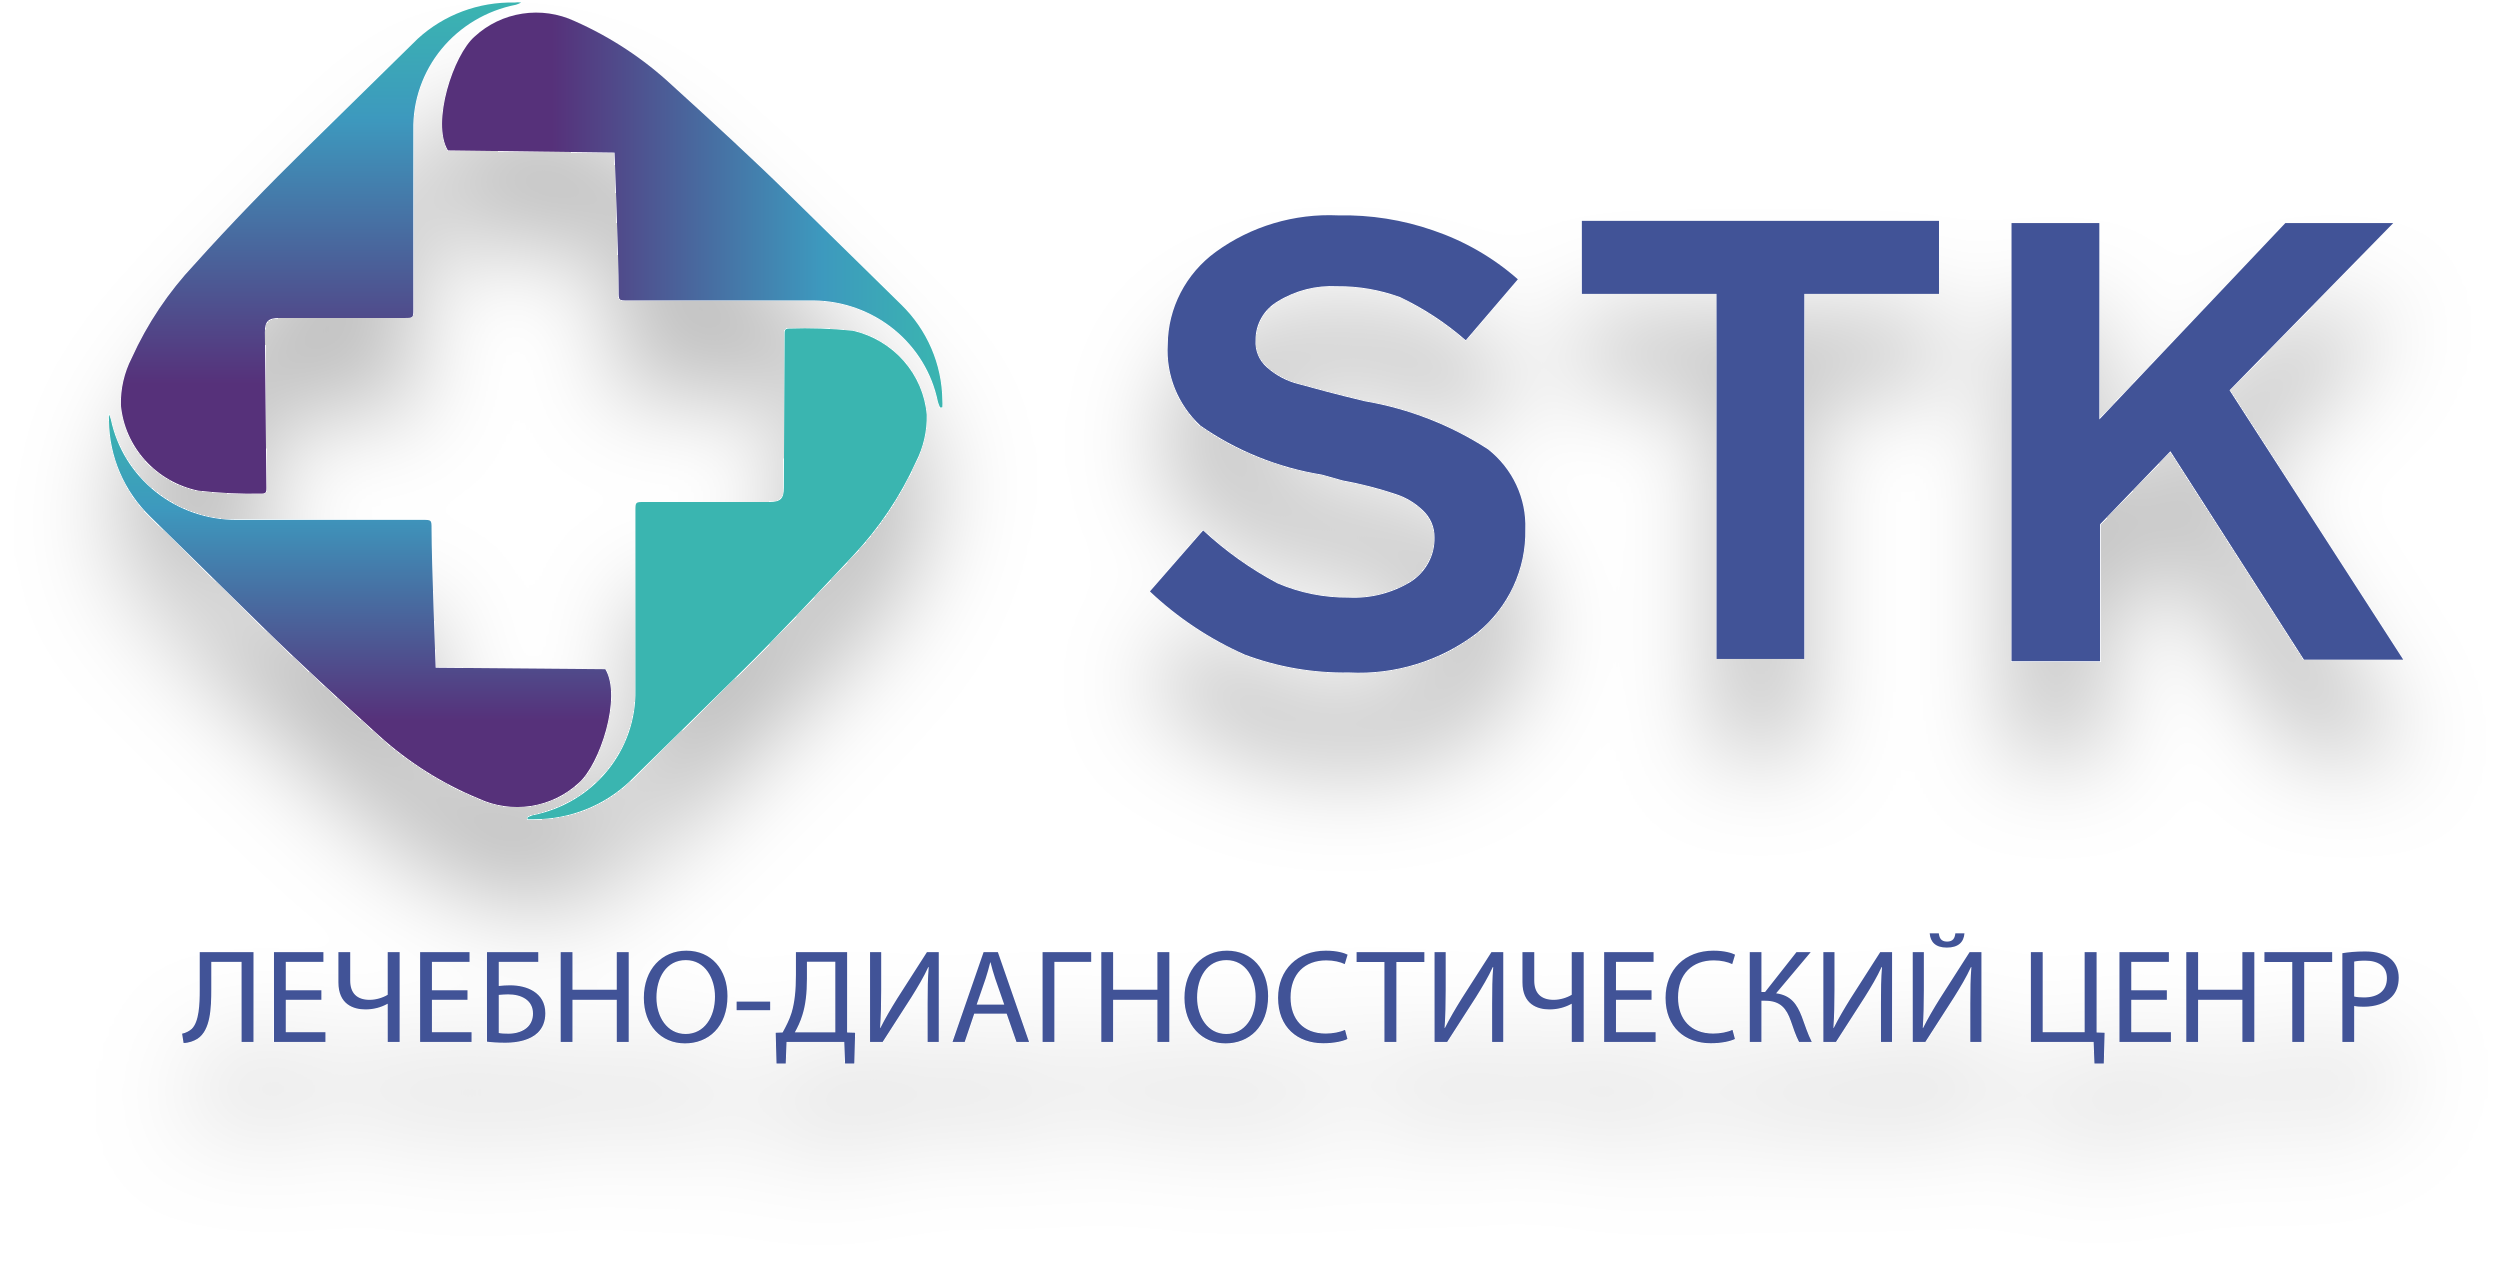
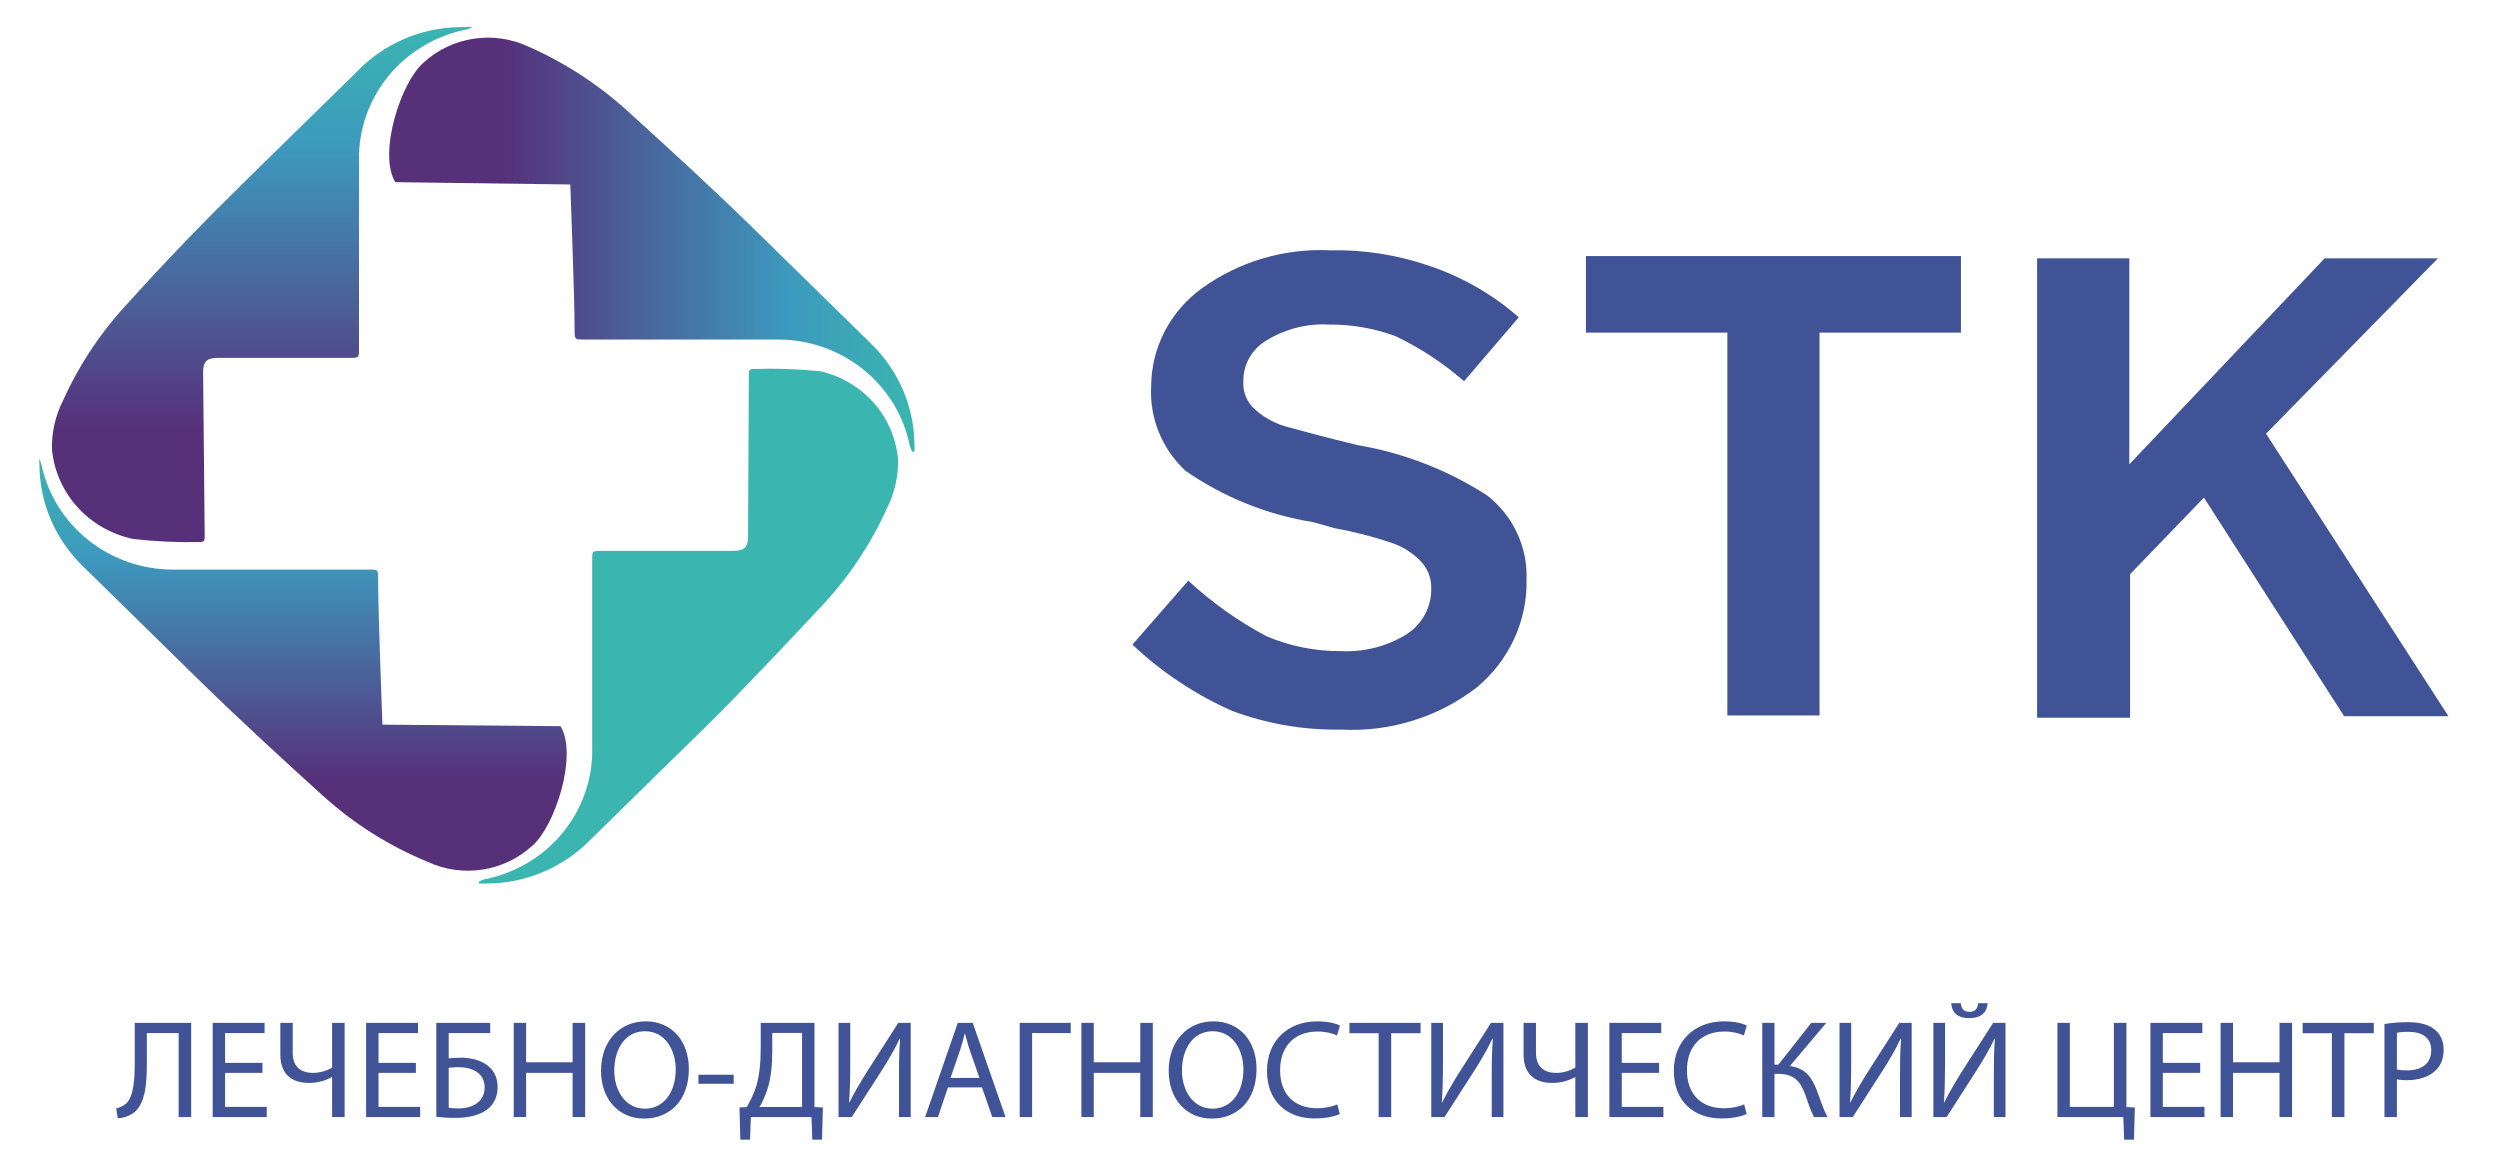
- <svg xmlns="http://www.w3.org/2000/svg" width="105" height="53" viewBox="0 0 105 53" fill="none">
-   <g filter="url(#filter0_d_2_583)">
-     <path d="M63.75 11.73L61.562 14.29C60.735 13.566 59.809 12.957 58.812 12.481C57.963 12.169 57.063 12.013 56.156 12.021C55.282 11.975 54.414 12.194 53.672 12.65C53.382 12.818 53.142 13.058 52.978 13.346C52.813 13.634 52.729 13.96 52.734 14.29C52.719 14.502 52.754 14.714 52.835 14.911C52.916 15.107 53.042 15.283 53.203 15.425C53.581 15.763 54.036 16.006 54.531 16.13C55.141 16.299 56.094 16.56 57.312 16.851C59.166 17.167 60.932 17.856 62.5 18.875C63.008 19.277 63.414 19.79 63.685 20.373C63.957 20.956 64.086 21.593 64.062 22.233C64.079 23.058 63.907 23.877 63.558 24.628C63.209 25.379 62.693 26.044 62.047 26.572C60.515 27.751 58.6 28.345 56.656 28.244C55.162 28.27 53.677 28.015 52.281 27.492C50.808 26.838 49.461 25.941 48.297 24.84L50.531 22.279C51.47 23.15 52.52 23.898 53.656 24.502C54.597 24.905 55.614 25.108 56.641 25.1C57.566 25.145 58.482 24.909 59.266 24.426C59.576 24.224 59.83 23.947 60.002 23.623C60.174 23.298 60.259 22.936 60.25 22.57C60.253 22.359 60.212 22.149 60.129 21.953C60.045 21.758 59.922 21.582 59.766 21.436C59.452 21.132 59.073 20.901 58.656 20.761C57.917 20.512 57.16 20.317 56.391 20.178L55.516 19.933C53.681 19.637 51.938 18.935 50.422 17.878C49.954 17.444 49.588 16.914 49.351 16.326C49.113 15.738 49.009 15.106 49.047 14.474C49.052 13.716 49.237 12.97 49.587 12.294C49.937 11.618 50.442 11.031 51.062 10.58C52.545 9.502 54.361 8.961 56.203 9.046C57.559 9.018 58.909 9.231 60.188 9.675C61.503 10.12 62.714 10.818 63.75 11.73Z" fill="#415397" />
-     <path d="M81.438 9.276V12.343H75.781V27.676H72.094V12.343H66.438V9.276H81.438Z" fill="#415397" />
-     <path d="M96.766 27.707L91.156 18.952L88.203 22.019V27.769H84.484V9.369H88.172V17.618L95.984 9.369H100.516L93.641 16.391L100.937 27.707H96.766Z" fill="#415397" />
-     <path d="M11.125 13.953C11.125 13.493 11.266 13.355 11.734 13.355H16.969C17.359 13.355 17.359 13.355 17.359 12.987V5.458C17.335 4.225 17.754 3.022 18.542 2.06C19.331 1.099 20.439 0.44 21.672 0.199C21.747 0.175 21.821 0.144 21.891 0.107C21.798 0.092 21.703 0.092 21.609 0.107C20.105 0.074 18.647 0.618 17.547 1.625C15.984 3.158 14.422 4.692 12.859 6.225C11.297 7.758 9.656 9.445 8.172 11.101C7.077 12.263 6.185 13.595 5.531 15.042C5.218 15.655 5.062 16.334 5.078 17.02C5.159 17.88 5.518 18.692 6.103 19.337C6.687 19.983 7.467 20.428 8.328 20.608C9.22 20.71 10.118 20.751 11.016 20.73C11.188 20.73 11.188 20.623 11.188 20.5" fill="url(#paint0_linear_2_583)" />
-     <path d="M25.812 6.409C25.812 6.547 25.984 10.825 25.984 12.236C25.984 12.619 25.984 12.619 26.359 12.619H34.172C35.406 12.631 36.599 13.06 37.55 13.834C38.5 14.607 39.15 15.678 39.391 16.867C39.415 16.951 39.446 17.033 39.484 17.112H39.578C39.585 17.01 39.585 16.907 39.578 16.805C39.56 15.295 38.937 13.851 37.844 12.788C36.281 11.255 34.719 9.721 33.156 8.188C31.594 6.655 29.922 5.121 28.234 3.588C27.034 2.469 25.65 1.557 24.141 0.889C23.456 0.568 22.688 0.458 21.938 0.573C21.187 0.688 20.49 1.023 19.938 1.533C19.047 2.3 18.109 5.152 18.812 6.317" fill="url(#paint1_linear_2_583)" />
-     <path d="M18.297 28.045C18.297 27.907 18.125 23.629 18.125 22.218C18.125 21.835 18.125 21.835 17.75 21.835H9.938C8.696 21.839 7.492 21.42 6.53 20.652C5.567 19.883 4.905 18.811 4.656 17.618C4.632 17.534 4.601 17.452 4.562 17.373H4.578C4.571 17.475 4.571 17.578 4.578 17.68C4.596 19.19 5.219 20.634 6.312 21.697C7.875 23.23 9.438 24.764 11 26.297C12.562 27.83 14.234 29.364 15.922 30.897C17.146 32.007 18.558 32.9 20.094 33.534C20.779 33.855 21.547 33.966 22.297 33.851C23.047 33.736 23.744 33.401 24.297 32.89C25.188 32.124 26.125 29.272 25.422 28.106" fill="url(#paint2_linear_2_583)" />
-     <path d="M32.922 20.485C32.922 20.945 32.781 21.083 32.312 21.083H27.078C26.688 21.083 26.688 21.083 26.688 21.451V28.98C26.712 30.214 26.293 31.417 25.505 32.378C24.716 33.34 23.608 33.999 22.375 34.239C22.299 34.264 22.226 34.294 22.156 34.331C22.156 34.331 22.156 34.331 22.156 34.408H22.438C23.936 34.409 25.377 33.837 26.453 32.813C28.016 31.28 29.578 29.747 31.141 28.213C32.703 26.68 34.266 24.993 35.828 23.337C36.923 22.175 37.816 20.844 38.469 19.397C38.782 18.784 38.938 18.105 38.922 17.419C38.85 16.586 38.512 15.797 37.957 15.164C37.401 14.531 36.656 14.086 35.828 13.892C34.931 13.799 34.027 13.768 33.125 13.8C32.953 13.8 32.953 13.907 32.953 14.03" fill="url(#paint3_linear_2_583)" />
-     <path d="M8.389 39.989V41.579C8.389 42.183 8.36 42.916 8.053 43.213C7.961 43.297 7.802 43.386 7.648 43.414L7.71 43.806C7.933 43.806 8.155 43.717 8.298 43.627C8.84 43.269 8.874 42.357 8.874 41.54V40.398H10.146V43.761H10.647V39.989H8.389ZM13.498 41.59H12.003V40.398H13.583V39.989H11.507V43.761H13.669V43.353H12.003V41.993H13.498V41.59ZM14.213 39.989V41.26C14.213 42.183 14.841 42.396 15.348 42.396C15.685 42.396 16.004 42.312 16.272 42.161H16.284V43.761H16.785V39.989H16.284V41.78C16.084 41.903 15.793 41.993 15.525 41.993C14.983 41.993 14.709 41.702 14.709 41.187V39.989H14.213ZM19.635 41.59H18.141V40.398H19.721V39.989H17.645V43.761H19.806V43.353H18.141V41.993H19.635V41.59ZM20.452 39.989V43.75C20.617 43.773 20.879 43.795 21.227 43.795C21.752 43.795 22.271 43.678 22.585 43.375C22.784 43.179 22.904 42.911 22.904 42.558C22.904 42.116 22.704 41.819 22.414 41.635C22.145 41.461 21.786 41.383 21.421 41.383C21.296 41.383 21.068 41.394 20.948 41.411V40.398H22.608V39.989H20.452ZM20.948 41.786C21.073 41.775 21.227 41.764 21.341 41.764C21.615 41.764 21.872 41.819 22.071 41.954C22.259 42.082 22.385 42.278 22.385 42.569C22.385 42.804 22.305 42.989 22.174 43.123C21.986 43.319 21.672 43.414 21.364 43.414C21.193 43.414 21.062 43.409 20.948 43.386V41.786ZM23.548 39.989V43.761H24.044V41.993H25.904V43.761H26.406V39.989H25.904V41.568H24.044V39.989H23.548ZM28.826 39.928C27.799 39.928 27.041 40.711 27.041 41.909C27.041 43.051 27.753 43.823 28.769 43.823C29.75 43.823 30.554 43.135 30.554 41.836C30.554 40.717 29.875 39.928 28.826 39.928ZM28.803 40.325C29.63 40.325 30.029 41.109 30.029 41.858C30.029 42.715 29.584 43.426 28.797 43.426C28.016 43.426 27.571 42.704 27.571 41.898C27.571 41.069 27.982 40.325 28.803 40.325ZM30.938 42.066V42.429H32.347V42.066H30.938ZM33.429 39.989V40.946C33.429 41.596 33.377 42.099 33.246 42.536C33.155 42.832 33.012 43.107 32.87 43.364L32.579 43.375L32.613 44.668H33.001L33.035 43.761H35.459L35.493 44.668H35.881L35.915 43.375L35.579 43.364V39.989H33.429ZM33.891 40.392H35.083V43.358H33.383C33.497 43.157 33.617 42.905 33.697 42.642C33.834 42.217 33.891 41.708 33.891 41.103V40.392ZM36.542 39.989V43.761H37.072L38.276 41.887C38.538 41.467 38.8 41.03 38.989 40.616L39.006 40.622C38.966 41.097 38.96 41.545 38.96 42.155V43.761H39.428V39.989H38.932L37.688 41.931C37.409 42.379 37.169 42.788 36.975 43.179L36.964 43.174C36.998 42.67 37.01 42.178 37.01 41.579V39.989H36.542ZM42.28 42.575L42.691 43.761H43.221L41.91 39.989H41.311L40.005 43.761H40.518L40.917 42.575H42.28ZM41.02 42.194L41.396 41.103C41.471 40.873 41.533 40.644 41.59 40.42H41.602C41.659 40.639 41.716 40.862 41.801 41.109L42.178 42.194H41.02ZM43.788 39.989V43.761H44.284V40.398H45.83V39.989H43.788ZM46.255 39.989V43.761H46.751V41.993H48.611V43.761H49.112V39.989H48.611V41.568H46.751V39.989H46.255ZM51.532 39.928C50.506 39.928 49.747 40.711 49.747 41.909C49.747 43.051 50.46 43.823 51.475 43.823C52.456 43.823 53.261 43.135 53.261 41.836C53.261 40.717 52.582 39.928 51.532 39.928ZM51.51 40.325C52.337 40.325 52.736 41.109 52.736 41.858C52.736 42.715 52.291 43.426 51.504 43.426C50.722 43.426 50.278 42.704 50.278 41.898C50.278 41.069 50.688 40.325 51.51 40.325ZM56.491 43.252C56.291 43.347 55.983 43.409 55.681 43.409C54.746 43.409 54.204 42.816 54.204 41.892C54.204 40.902 54.803 40.336 55.704 40.336C56.023 40.336 56.291 40.403 56.48 40.493L56.599 40.096C56.468 40.029 56.166 39.928 55.687 39.928C54.495 39.928 53.679 40.728 53.679 41.909C53.679 43.146 54.495 43.817 55.578 43.817C56.046 43.817 56.411 43.728 56.594 43.638L56.491 43.252ZM58.146 43.761H58.648V40.403H59.823V39.989H56.977V40.403H58.146V43.761ZM60.251 39.989V43.761H60.781L61.985 41.887C62.247 41.467 62.51 41.03 62.698 40.616L62.715 40.622C62.675 41.097 62.669 41.545 62.669 42.155V43.761H63.137V39.989H62.641L61.397 41.931C61.118 42.379 60.878 42.788 60.684 43.179L60.673 43.174C60.707 42.67 60.719 42.178 60.719 41.579V39.989H60.251ZM63.943 39.989V41.26C63.943 42.183 64.57 42.396 65.078 42.396C65.414 42.396 65.734 42.312 66.002 42.161H66.013V43.761H66.515V39.989H66.013V41.78C65.814 41.903 65.523 41.993 65.255 41.993C64.713 41.993 64.439 41.702 64.439 41.187V39.989H63.943ZM69.365 41.59H67.871V40.398H69.45V39.989H67.374V43.761H69.536V43.353H67.871V41.993H69.365V41.59ZM72.765 43.252C72.565 43.347 72.257 43.409 71.955 43.409C71.02 43.409 70.478 42.816 70.478 41.892C70.478 40.902 71.077 40.336 71.978 40.336C72.297 40.336 72.565 40.403 72.754 40.493L72.873 40.096C72.742 40.029 72.44 39.928 71.961 39.928C70.769 39.928 69.953 40.728 69.953 41.909C69.953 43.146 70.769 43.817 71.853 43.817C72.32 43.817 72.685 43.728 72.868 43.638L72.765 43.252ZM73.49 39.989V43.761H73.98V42.032H74.14C74.79 42.032 75.035 42.373 75.212 42.872C75.315 43.168 75.423 43.504 75.56 43.761H76.096C75.925 43.426 75.817 43.079 75.674 42.693C75.474 42.183 75.229 41.803 74.596 41.719L76.05 39.989H75.452L74.134 41.663H73.98V39.989H73.49ZM76.581 39.989V43.761H77.111L78.314 41.887C78.577 41.467 78.839 41.03 79.027 40.616L79.044 40.622C79.004 41.097 78.999 41.545 78.999 42.155V43.761H79.467V39.989H78.97L77.727 41.931C77.448 42.379 77.208 42.788 77.014 43.179L77.003 43.174C77.037 42.67 77.048 42.178 77.048 41.579V39.989H76.581ZM80.335 39.989V43.761H80.865L82.068 41.887C82.331 41.467 82.593 41.03 82.781 40.616L82.798 40.622C82.758 41.097 82.753 41.545 82.753 42.155V43.761H83.22V39.989H82.724L81.481 41.931C81.201 42.379 80.962 42.788 80.768 43.179L80.757 43.174C80.791 42.67 80.802 42.178 80.802 41.579V39.989H80.335ZM81.047 39.2C81.076 39.57 81.298 39.799 81.766 39.799C82.251 39.799 82.479 39.57 82.507 39.2H82.125C82.103 39.385 82.04 39.547 81.778 39.547C81.509 39.547 81.452 39.374 81.43 39.2H81.047ZM85.297 39.989V43.761H87.932L87.966 44.668H88.359L88.394 43.375L88.057 43.364V39.989H87.555V43.353H85.793V39.989H85.297ZM91.008 41.59H89.513V40.398H91.093V39.989H89.017V43.761H91.179V43.353H89.513V41.993H91.008V41.59ZM91.824 39.989V43.761H92.32V41.993H94.18V43.761H94.682V39.989H94.18V41.568H92.32V39.989H91.824ZM96.275 43.761H96.777V40.403H97.951V39.989H95.106V40.403H96.275V43.761ZM98.379 43.761H98.876V42.25C98.99 42.278 99.127 42.284 99.275 42.284C99.76 42.284 100.188 42.144 100.45 41.87C100.644 41.674 100.746 41.405 100.746 41.064C100.746 40.728 100.621 40.454 100.41 40.275C100.182 40.073 99.823 39.961 99.332 39.961C98.933 39.961 98.619 39.995 98.379 40.034V43.761ZM98.876 40.387C98.961 40.364 99.127 40.347 99.343 40.347C99.891 40.347 100.25 40.588 100.25 41.086C100.25 41.607 99.885 41.892 99.286 41.892C99.121 41.892 98.984 41.881 98.876 41.853V40.387Z" fill="#415397" />
-   </g>
+ <svg xmlns="http://www.w3.org/2000/svg" width="100" height="47" viewBox="0 0 100 47" fill="none">
+   <path d="M60.75 12.692L58.562 15.249C57.735 14.526 56.809 13.918 55.812 13.442C54.963 13.13 54.063 12.975 53.156 12.982C52.282 12.936 51.414 13.155 50.672 13.61C50.382 13.778 50.142 14.018 49.978 14.306C49.813 14.594 49.729 14.919 49.734 15.249C49.719 15.46 49.754 15.672 49.835 15.869C49.916 16.065 50.042 16.241 50.203 16.382C50.581 16.72 51.036 16.962 51.531 17.087C52.141 17.255 53.094 17.515 54.312 17.806C56.166 18.122 57.932 18.81 59.5 19.828C60.008 20.229 60.414 20.741 60.685 21.324C60.957 21.906 61.086 22.542 61.062 23.181C61.08 24.006 60.907 24.823 60.558 25.573C60.209 26.323 59.693 26.987 59.047 27.515C57.515 28.692 55.6 29.285 53.656 29.184C52.162 29.21 50.677 28.956 49.281 28.434C47.808 27.78 46.461 26.884 45.297 25.785L47.531 23.227C48.47 24.097 49.52 24.844 50.656 25.448C51.597 25.849 52.614 26.053 53.641 26.045C54.566 26.089 55.482 25.854 56.266 25.371C56.576 25.169 56.83 24.893 57.002 24.569C57.174 24.245 57.259 23.883 57.25 23.518C57.253 23.307 57.212 23.097 57.129 22.902C57.045 22.707 56.922 22.531 56.766 22.385C56.452 22.081 56.073 21.851 55.656 21.711C54.917 21.462 54.16 21.268 53.391 21.129L52.516 20.884C50.681 20.589 48.938 19.887 47.422 18.832C46.954 18.398 46.588 17.869 46.351 17.282C46.113 16.694 46.009 16.063 46.047 15.433C46.052 14.676 46.237 13.93 46.587 13.255C46.937 12.58 47.442 11.994 48.062 11.543C49.545 10.467 51.361 9.926 53.203 10.012C54.559 9.983 55.909 10.196 57.188 10.64C58.503 11.084 59.714 11.781 60.75 12.692Z" fill="#415397" />
+   <path d="M78.438 10.242V13.305H72.781V28.618H69.094V13.305H63.438V10.242H78.438Z" fill="#415397" />
+   <path d="M93.766 28.649L88.156 19.905L85.203 22.968V28.71H81.484V10.334H85.172V18.573L92.984 10.334H97.516L90.641 17.348L97.938 28.649H93.766Z" fill="#415397" />
+   <path d="M8.125 14.913C8.125 14.453 8.266 14.315 8.734 14.315H13.969C14.36 14.315 14.36 14.315 14.36 13.948V6.429C14.335 5.197 14.754 3.995 15.542 3.035C16.331 2.075 17.439 1.417 18.672 1.176C18.748 1.152 18.821 1.122 18.891 1.085C18.798 1.069 18.703 1.069 18.609 1.085C17.105 1.051 15.647 1.595 14.547 2.601C12.985 4.132 11.422 5.663 9.859 7.195C8.297 8.726 6.656 10.411 5.172 12.064C4.077 13.225 3.185 14.555 2.531 16C2.218 16.612 2.062 17.291 2.078 17.975C2.159 18.834 2.518 19.645 3.103 20.29C3.688 20.935 4.467 21.379 5.328 21.559C6.22 21.661 7.118 21.702 8.016 21.681C8.188 21.681 8.188 21.574 8.188 21.451" fill="url(#paint0_linear_184_11363)" />
+   <path d="M22.812 7.379C22.812 7.517 22.984 11.789 22.984 13.198C22.984 13.581 22.984 13.581 23.359 13.581H31.172C32.406 13.593 33.599 14.021 34.55 14.793C35.5 15.566 36.15 16.636 36.391 17.822C36.415 17.907 36.446 17.989 36.484 18.067H36.578C36.585 17.965 36.585 17.863 36.578 17.761C36.56 16.253 35.937 14.811 34.844 13.749C33.281 12.218 31.719 10.686 30.156 9.155C28.594 7.624 26.922 6.092 25.234 4.561C24.034 3.444 22.65 2.532 21.141 1.866C20.456 1.545 19.688 1.435 18.938 1.55C18.187 1.665 17.49 1.999 16.938 2.509C16.047 3.275 15.109 6.123 15.812 7.287" fill="url(#paint1_linear_184_11363)" />
+   <path d="M15.297 28.986C15.297 28.848 15.125 24.576 15.125 23.167C15.125 22.784 15.125 22.784 14.75 22.784H6.938C5.696 22.788 4.492 22.37 3.53 21.603C2.567 20.835 1.905 19.765 1.656 18.573C1.632 18.489 1.601 18.407 1.562 18.328H1.578C1.571 18.43 1.571 18.532 1.578 18.634C1.596 20.143 2.219 21.584 3.312 22.646C4.875 24.178 6.438 25.709 8 27.241C9.562 28.772 11.234 30.303 12.922 31.835C14.146 32.943 15.557 33.835 17.094 34.468C17.779 34.789 18.547 34.899 19.297 34.784C20.047 34.669 20.744 34.335 21.297 33.825C22.188 33.06 23.125 30.211 22.422 29.047" fill="url(#paint2_linear_184_11363)" />
+   <path d="M29.922 21.437C29.922 21.896 29.781 22.034 29.312 22.034H24.078C23.688 22.034 23.688 22.034 23.688 22.401V29.92C23.712 31.153 23.293 32.354 22.505 33.314C21.716 34.274 20.608 34.932 19.375 35.173C19.299 35.197 19.226 35.228 19.156 35.265C19.156 35.265 19.156 35.265 19.156 35.341H19.438C20.936 35.342 22.377 34.771 23.453 33.749C25.016 32.217 26.578 30.686 28.141 29.155C29.703 27.623 31.266 25.939 32.828 24.285C33.923 23.125 34.816 21.795 35.469 20.349C35.782 19.737 35.938 19.059 35.922 18.374C35.85 17.543 35.512 16.755 34.957 16.122C34.401 15.49 33.656 15.046 32.828 14.852C31.93 14.759 31.027 14.729 30.125 14.76C29.953 14.76 29.953 14.867 29.953 14.99" fill="url(#paint3_linear_184_11363)" />
+   <path d="M5.389 40.915V42.502C5.389 43.106 5.36 43.838 5.053 44.135C4.961 44.218 4.802 44.308 4.648 44.336L4.71 44.727C4.933 44.727 5.155 44.638 5.298 44.548C5.84 44.19 5.874 43.279 5.874 42.463V41.323H7.146V44.682H7.647V40.915H5.389ZM10.498 42.514H9.003V41.323H10.583V40.915H8.507V44.682H10.669V44.274H9.003V42.916H10.498V42.514ZM11.213 40.915V42.184C11.213 43.106 11.841 43.318 12.348 43.318C12.685 43.318 13.004 43.235 13.272 43.084H13.284V44.682H13.785V40.915H13.284V42.704C13.084 42.827 12.793 42.916 12.525 42.916C11.983 42.916 11.709 42.625 11.709 42.111V40.915H11.213ZM16.635 42.514H15.141V41.323H16.721V40.915H14.645V44.682H16.806V44.274H15.141V42.916H16.635V42.514ZM17.452 40.915V44.671C17.617 44.693 17.879 44.716 18.227 44.716C18.752 44.716 19.271 44.599 19.585 44.297C19.784 44.101 19.904 43.833 19.904 43.481C19.904 43.039 19.704 42.743 19.414 42.558C19.145 42.385 18.786 42.307 18.421 42.307C18.296 42.307 18.068 42.318 17.948 42.335V41.323H19.608V40.915H17.452ZM17.948 42.709C18.073 42.698 18.227 42.687 18.341 42.687C18.615 42.687 18.872 42.743 19.071 42.877C19.259 43.005 19.385 43.201 19.385 43.492C19.385 43.727 19.305 43.911 19.174 44.045C18.986 44.241 18.672 44.336 18.364 44.336C18.193 44.336 18.062 44.33 17.948 44.308V42.709ZM20.548 40.915V44.682H21.044V42.916H22.904V44.682H23.406V40.915H22.904V42.491H21.044V40.915H20.548ZM25.826 40.854C24.799 40.854 24.041 41.636 24.041 42.832C24.041 43.972 24.753 44.744 25.769 44.744C26.75 44.744 27.554 44.056 27.554 42.76C27.554 41.642 26.875 40.854 25.826 40.854ZM25.803 41.25C26.63 41.25 27.029 42.033 27.029 42.782C27.029 43.637 26.584 44.347 25.797 44.347C25.016 44.347 24.571 43.626 24.571 42.821C24.571 41.994 24.982 41.25 25.803 41.25ZM27.938 42.989V43.352H29.347V42.989H27.938ZM30.429 40.915V41.871C30.429 42.519 30.377 43.022 30.246 43.458C30.155 43.754 30.012 44.028 29.87 44.285L29.579 44.297L29.613 45.588H30.001L30.035 44.682H32.459L32.493 45.588H32.881L32.915 44.297L32.579 44.285V40.915H30.429ZM30.891 41.317H32.083V44.28H30.383C30.497 44.079 30.617 43.827 30.697 43.564C30.834 43.14 30.891 42.631 30.891 42.027V41.317ZM33.542 40.915V44.682H34.072L35.276 42.81C35.538 42.391 35.8 41.955 35.989 41.541L36.006 41.547C35.966 42.022 35.96 42.469 35.96 43.078V44.682H36.428V40.915H35.932L34.688 42.855C34.409 43.302 34.169 43.71 33.975 44.101L33.964 44.095C33.998 43.592 34.01 43.1 34.01 42.502V40.915H33.542ZM39.28 43.497L39.691 44.682H40.221L38.91 40.915H38.311L37.005 44.682H37.518L37.917 43.497H39.28ZM38.02 43.117L38.396 42.027C38.471 41.798 38.533 41.569 38.59 41.345H38.602C38.659 41.563 38.716 41.787 38.801 42.033L39.178 43.117H38.02ZM40.788 40.915V44.682H41.284V41.323H42.83V40.915H40.788ZM43.255 40.915V44.682H43.751V42.916H45.611V44.682H46.112V40.915H45.611V42.491H43.751V40.915H43.255ZM48.532 40.854C47.506 40.854 46.747 41.636 46.747 42.832C46.747 43.972 47.46 44.744 48.475 44.744C49.456 44.744 50.261 44.056 50.261 42.76C50.261 41.642 49.582 40.854 48.532 40.854ZM48.51 41.25C49.337 41.25 49.736 42.033 49.736 42.782C49.736 43.637 49.291 44.347 48.504 44.347C47.722 44.347 47.278 43.626 47.278 42.821C47.278 41.994 47.688 41.25 48.51 41.25ZM53.491 44.174C53.291 44.269 52.983 44.33 52.681 44.33C51.746 44.33 51.204 43.738 51.204 42.815C51.204 41.826 51.803 41.261 52.704 41.261C53.023 41.261 53.291 41.329 53.48 41.418L53.599 41.021C53.468 40.954 53.166 40.854 52.687 40.854C51.495 40.854 50.679 41.653 50.679 42.832C50.679 44.067 51.495 44.738 52.578 44.738C53.046 44.738 53.411 44.649 53.594 44.559L53.491 44.174ZM55.146 44.682H55.648V41.329H56.823V40.915H53.977V41.329H55.146V44.682ZM57.251 40.915V44.682H57.781L58.985 42.81C59.247 42.391 59.51 41.955 59.698 41.541L59.715 41.547C59.675 42.022 59.669 42.469 59.669 43.078V44.682H60.137V40.915H59.641L58.397 42.855C58.118 43.302 57.878 43.71 57.684 44.101L57.673 44.095C57.707 43.592 57.719 43.1 57.719 42.502V40.915H57.251ZM60.943 40.915V42.184C60.943 43.106 61.57 43.318 62.078 43.318C62.414 43.318 62.734 43.235 63.002 43.084H63.013V44.682H63.515V40.915H63.013V42.704C62.814 42.827 62.523 42.916 62.255 42.916C61.713 42.916 61.439 42.625 61.439 42.111V40.915H60.943ZM66.365 42.514H64.871V41.323H66.45V40.915H64.374V44.682H66.536V44.274H64.871V42.916H66.365V42.514ZM69.765 44.174C69.565 44.269 69.257 44.33 68.955 44.33C68.02 44.33 67.478 43.738 67.478 42.815C67.478 41.826 68.077 41.261 68.978 41.261C69.297 41.261 69.565 41.329 69.754 41.418L69.873 41.021C69.742 40.954 69.44 40.854 68.961 40.854C67.769 40.854 66.953 41.653 66.953 42.832C66.953 44.067 67.769 44.738 68.853 44.738C69.32 44.738 69.685 44.649 69.868 44.559L69.765 44.174ZM70.49 40.915V44.682H70.98V42.955H71.14C71.79 42.955 72.035 43.296 72.212 43.794C72.315 44.09 72.423 44.425 72.56 44.682H73.096C72.925 44.347 72.817 44 72.674 43.615C72.474 43.106 72.229 42.726 71.596 42.642L73.05 40.915H72.452L71.134 42.586H70.98V40.915H70.49ZM73.581 40.915V44.682H74.111L75.314 42.81C75.577 42.391 75.839 41.955 76.027 41.541L76.044 41.547C76.004 42.022 75.999 42.469 75.999 43.078V44.682H76.467V40.915H75.97L74.727 42.855C74.448 43.302 74.208 43.71 74.014 44.101L74.003 44.095C74.037 43.592 74.048 43.1 74.048 42.502V40.915H73.581ZM77.335 40.915V44.682H77.865L79.068 42.81C79.331 42.391 79.593 41.955 79.781 41.541L79.798 41.547C79.758 42.022 79.753 42.469 79.753 43.078V44.682H80.22V40.915H79.724L78.481 42.855C78.201 43.302 77.962 43.71 77.768 44.101L77.757 44.095C77.791 43.592 77.802 43.1 77.802 42.502V40.915H77.335ZM78.047 40.127C78.076 40.496 78.298 40.725 78.766 40.725C79.251 40.725 79.479 40.496 79.507 40.127H79.125C79.103 40.311 79.04 40.474 78.778 40.474C78.509 40.474 78.452 40.3 78.43 40.127H78.047ZM82.297 40.915V44.682H84.932L84.966 45.588H85.359L85.394 44.297L85.057 44.285V40.915H84.555V44.274H82.793V40.915H82.297ZM88.008 42.514H86.513V41.323H88.093V40.915H86.017V44.682H88.179V44.274H86.513V42.916H88.008V42.514ZM88.824 40.915V44.682H89.32V42.916H91.18V44.682H91.682V40.915H91.18V42.491H89.32V40.915H88.824ZM93.275 44.682H93.777V41.329H94.951V40.915H92.106V41.329H93.275V44.682ZM95.379 44.682H95.876V43.173C95.99 43.201 96.127 43.207 96.275 43.207C96.76 43.207 97.188 43.067 97.45 42.793C97.644 42.597 97.746 42.329 97.746 41.988C97.746 41.653 97.621 41.379 97.41 41.2C97.182 40.999 96.823 40.887 96.332 40.887C95.933 40.887 95.619 40.921 95.379 40.96V44.682ZM95.876 41.312C95.961 41.289 96.127 41.273 96.343 41.273C96.891 41.273 97.25 41.513 97.25 42.011C97.25 42.53 96.885 42.815 96.286 42.815C96.121 42.815 95.984 42.804 95.876 42.776V41.312Z" fill="#415397" />
  <defs>
-     <filter id="filter0_d_2_583" x="-1" y="0" width="108" height="54" filterUnits="userSpaceOnUse" color-interpolation-filters="sRGB">
-       <feFlood flood-opacity="0" result="BackgroundImageFix" />
-       <feColorMatrix in="SourceAlpha" type="matrix" values="0 0 0 0 0 0 0 0 0 0 0 0 0 0 0 0 0 0 127 0" result="hardAlpha" />
-       <feOffset dy="4" />
-       <feGaussianBlur stdDeviation="2" />
-       <feComposite in2="hardAlpha" operator="out" />
-       <feColorMatrix type="matrix" values="0 0 0 0 0 0 0 0 0 0 0 0 0 0 0 0 0 0 0.25 0" />
-       <feBlend mode="normal" in2="BackgroundImageFix" result="effect1_dropShadow_2_583" />
-       <feBlend mode="normal" in="SourceGraphic" in2="effect1_dropShadow_2_583" result="shape" />
-     </filter>
-     <linearGradient id="paint0_linear_2_583" x1="13.453" y1="-0" x2="13.453" y2="20.669" gradientUnits="userSpaceOnUse">
+     <linearGradient id="paint0_linear_184_11363" x1="10.453" y1="0.977" x2="10.453" y2="21.62" gradientUnits="userSpaceOnUse">
      <stop stop-color="#3AB5B0" />
      <stop offset="0.24" stop-color="#3D99BE" />
      <stop offset="0.78" stop-color="#56317A" />
    </linearGradient>
-     <linearGradient id="paint1_linear_2_583" x1="18.562" y1="8.801" x2="39.578" y2="8.801" gradientUnits="userSpaceOnUse">
+     <linearGradient id="paint1_linear_184_11363" x1="15.562" y1="9.768" x2="36.578" y2="9.768" gradientUnits="userSpaceOnUse">
      <stop offset="0.22" stop-color="#56317A" />
      <stop offset="0.76" stop-color="#3D99BE" />
      <stop offset="1" stop-color="#3AB5B0" />
    </linearGradient>
-     <linearGradient id="paint2_linear_2_583" x1="15.016" y1="33.902" x2="15.016" y2="17.373" gradientUnits="userSpaceOnUse">
+     <linearGradient id="paint2_linear_184_11363" x1="12.016" y1="34.836" x2="12.016" y2="18.328" gradientUnits="userSpaceOnUse">
      <stop offset="0.22" stop-color="#56317A" />
      <stop offset="0.76" stop-color="#3D99BE" />
      <stop offset="1" stop-color="#3AB5B0" />
    </linearGradient>
-     <linearGradient id="paint3_linear_2_583" x1="495.816" y1="95.237" x2="676.728" y2="95.237" gradientUnits="userSpaceOnUse">
+     <linearGradient id="paint3_linear_184_11363" x1="492.816" y1="96.091" x2="673.728" y2="96.091" gradientUnits="userSpaceOnUse">
      <stop stop-color="#3AB5B0" />
      <stop offset="0.24" stop-color="#3D99BE" />
      <stop offset="0.78" stop-color="#56317A" />
    </linearGradient>
  </defs>
</svg>
